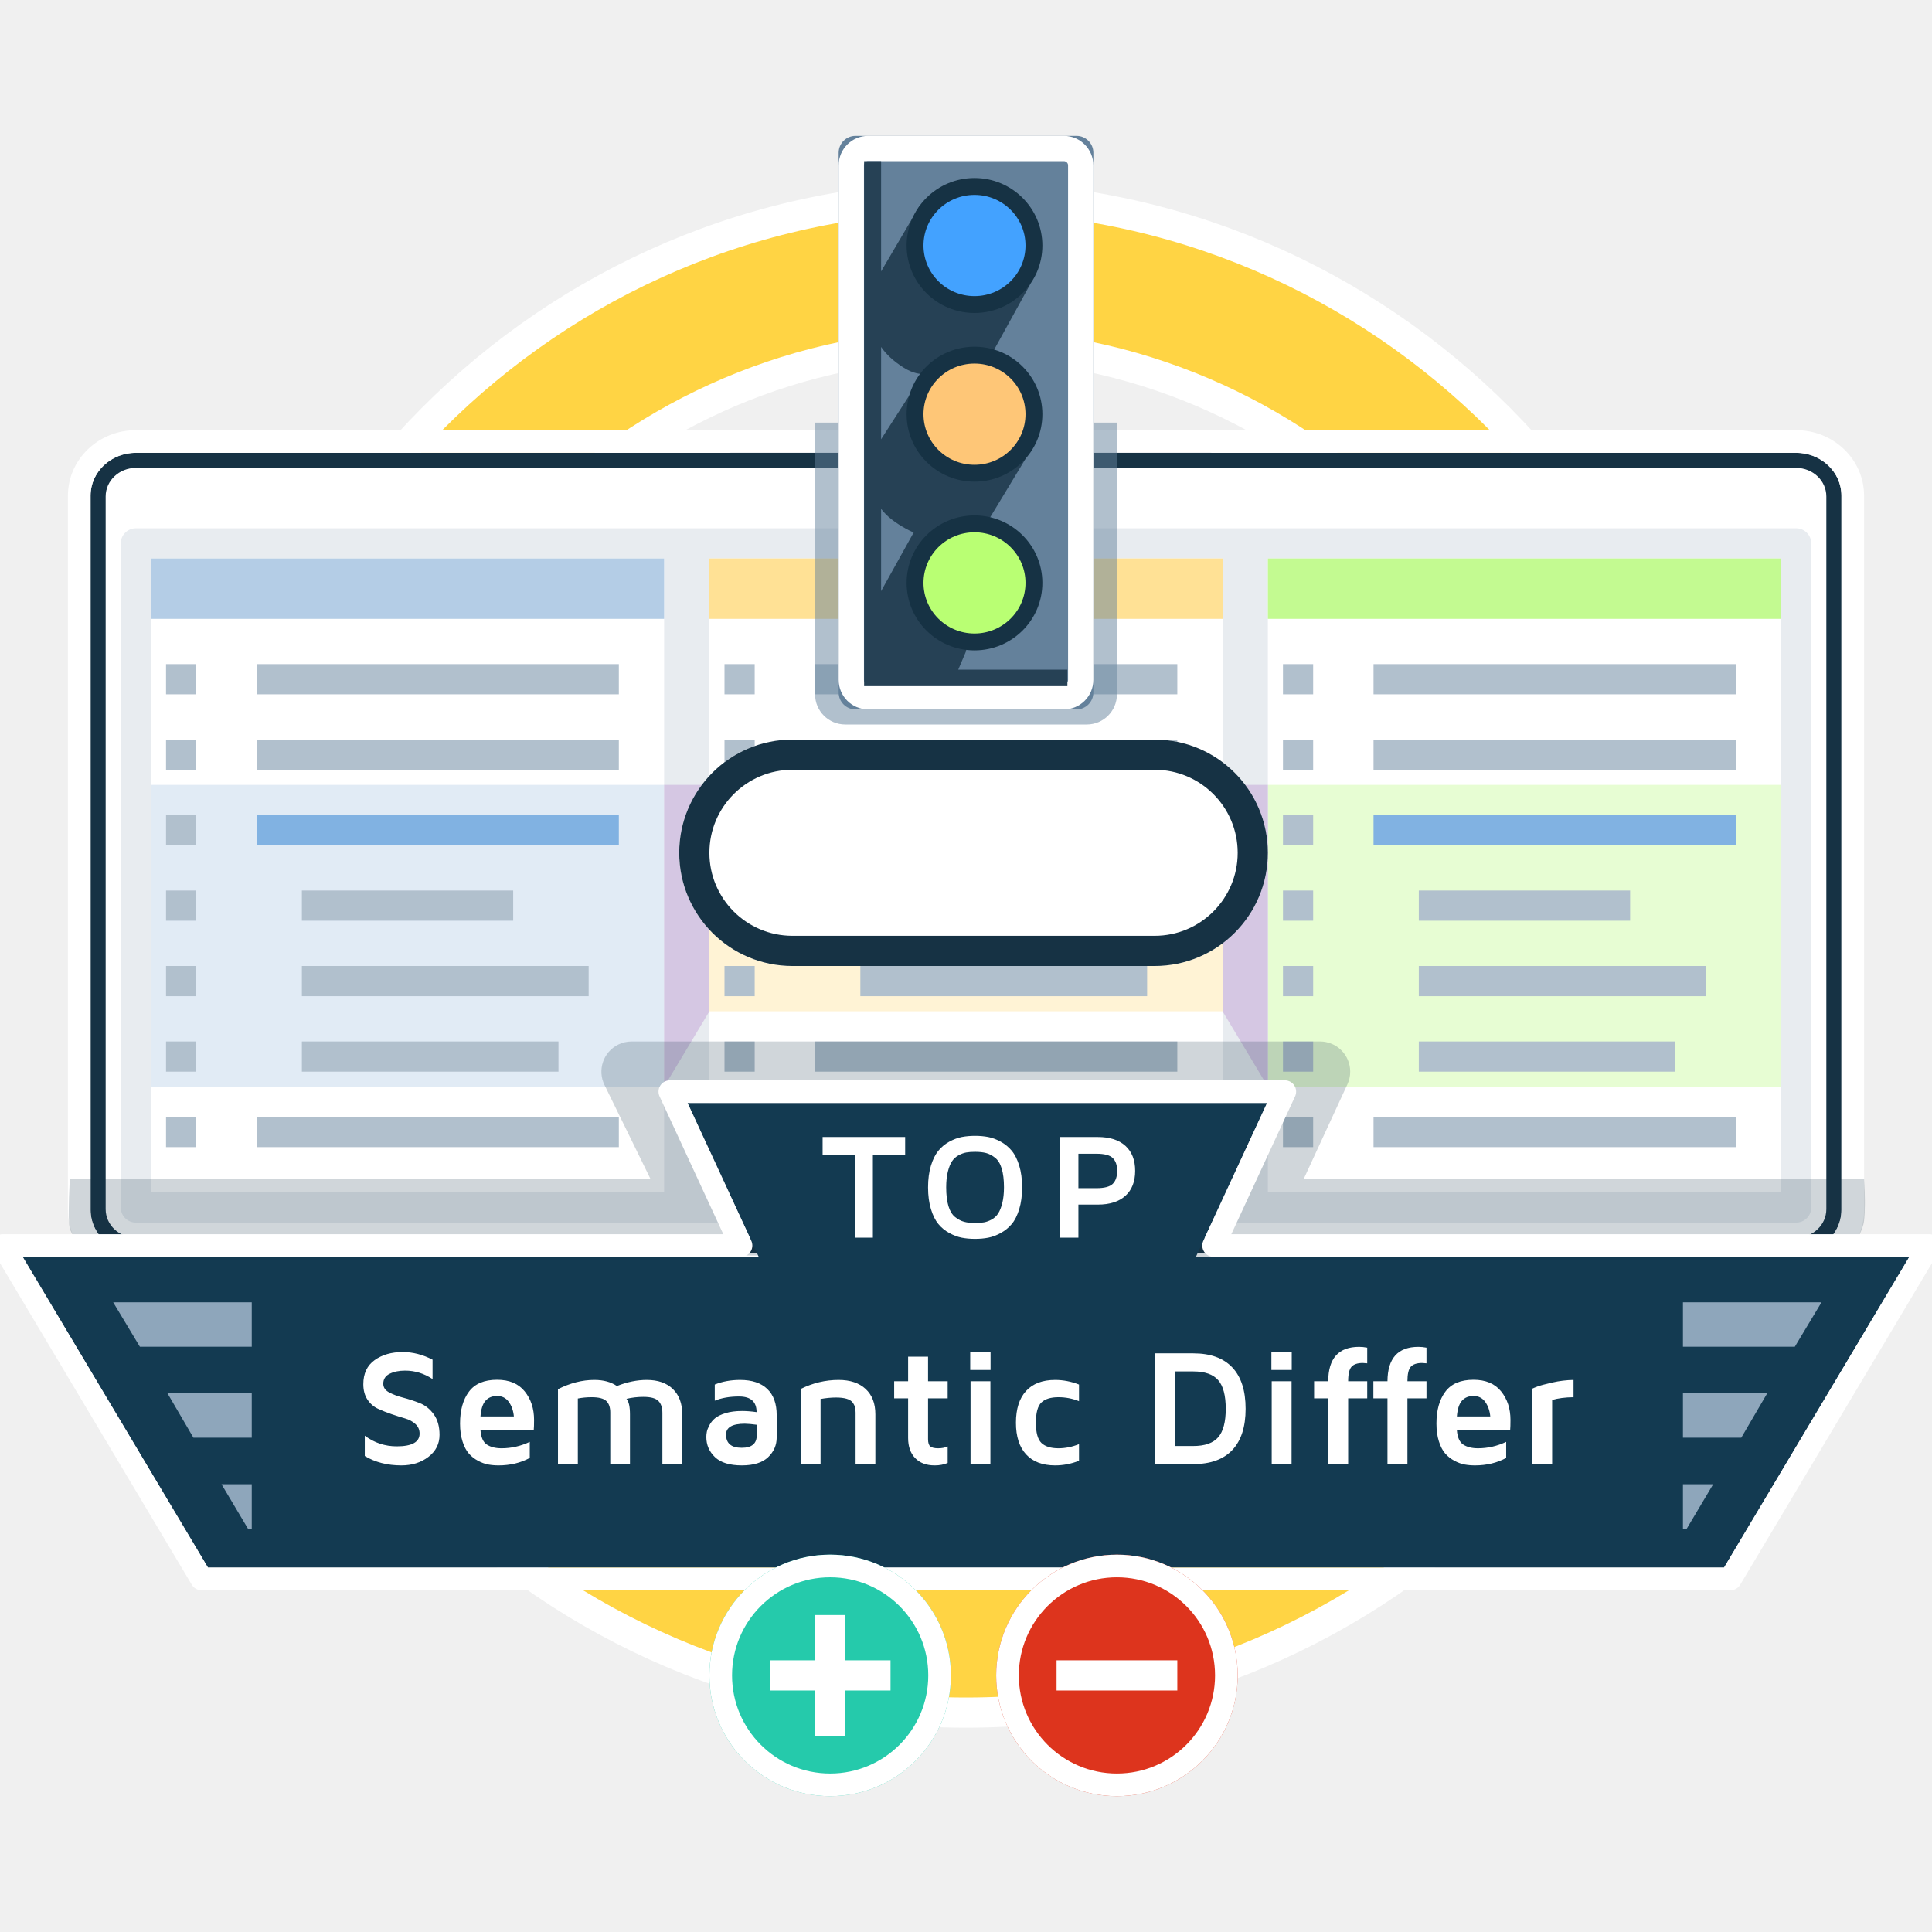
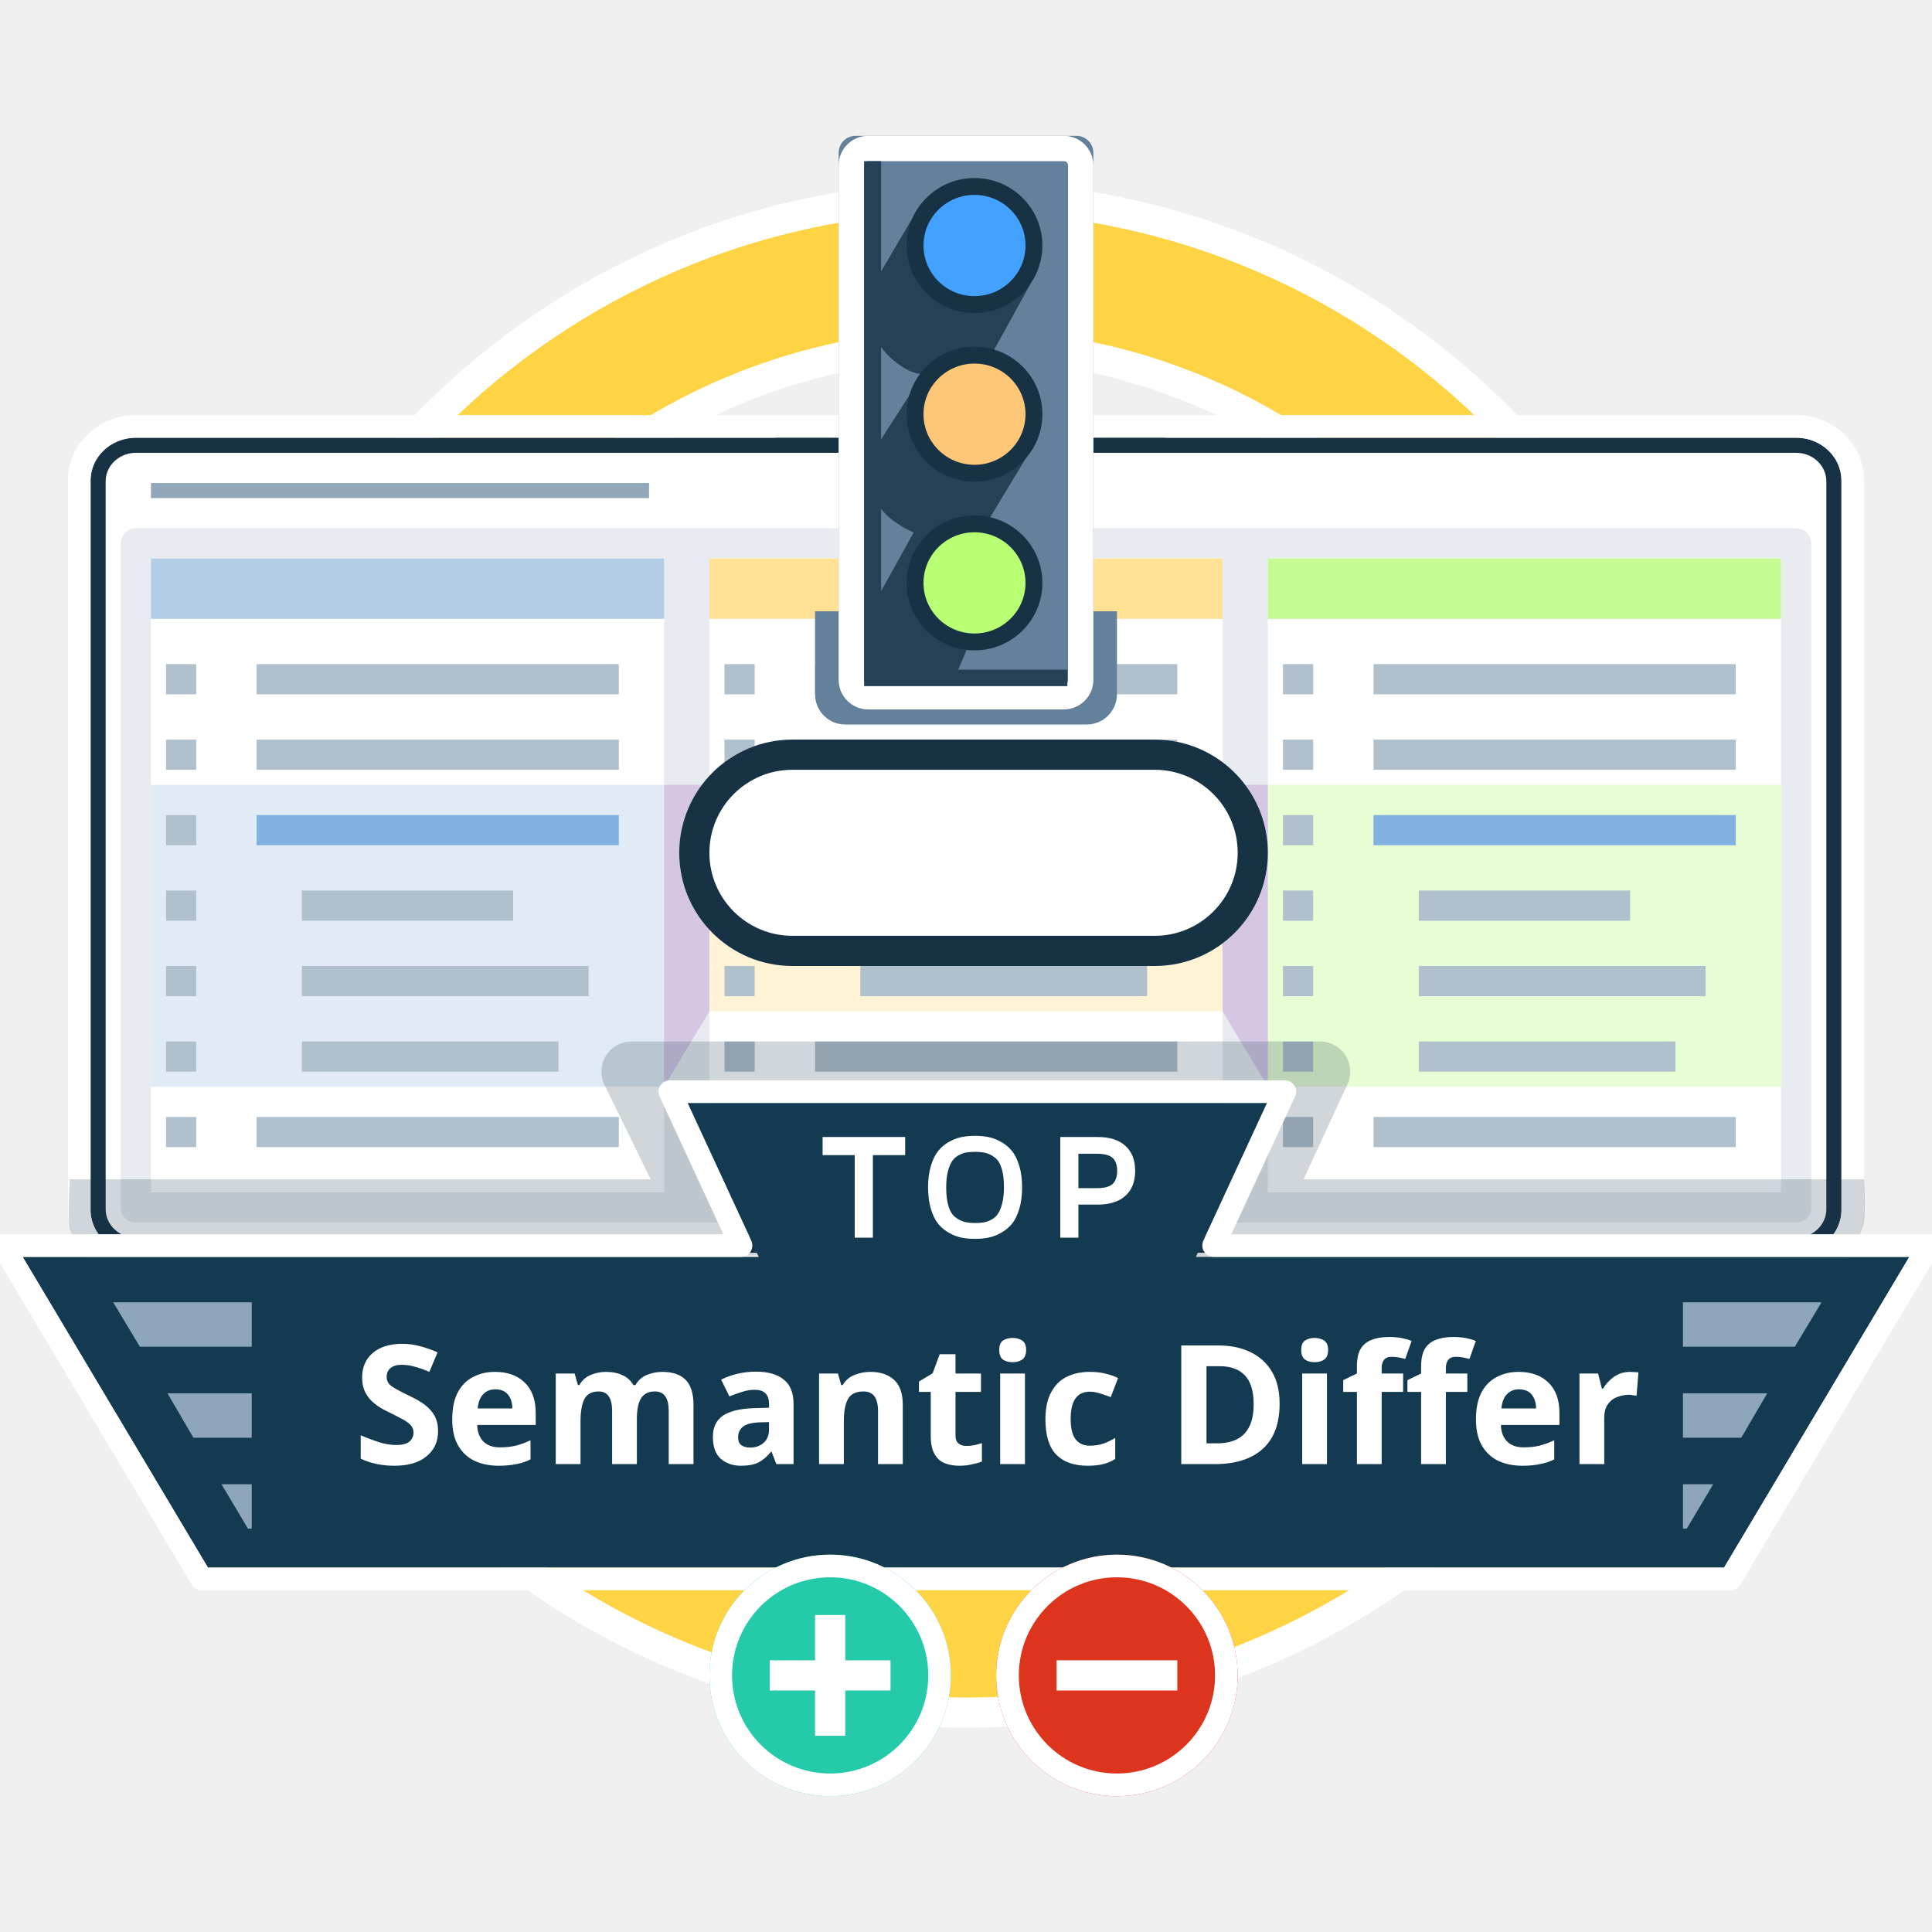
<svg xmlns="http://www.w3.org/2000/svg" xmlns:xlink="http://www.w3.org/1999/xlink" width="128" height="128" viewBox="0 0 128 128">
  <defs>
-     <path id="a" d="M3,0 L113,0 C114.657,0 116,1.272 116,2.842 L116,50.158 C116,51.728 114.657,53 113,53 L3,53 C1.343,53 2.02906125e-16,51.728 0,50.158 L0,2.842 C-2.02906125e-16,1.272 1.343,0 3,0 Z" />
+     <path id="a" d="M3,0 L113,0 C114.657,0 116,1.272 116,2.842 L116,51.158 C116,52.728 114.657,54 113,54 L3,54 C1.343,54 2.02906125e-16,52.728 0,51.158 L0,2.842 C-2.02906125e-16,1.272 1.343,0 3,0 Z" />
    <path id="b" d="M49.268,14.27 L0.5,14.27 L12.777,34.858 L113.223,34.858 L125.5,14.27 L78.232,14.27 L82.948,4.073 L44.552,4.073 L49.268,14.27 Z" />
    <rect id="c" width="39" height="15" x="45" y="49" rx="7.5" />
    <rect id="d" width="16.875" height="38" x=".563" rx="1.118" />
    <circle id="e" cx="74" cy="111" r="8" />
    <circle id="f" cx="55" cy="111" r="8" />
  </defs>
  <g fill="none" fill-rule="evenodd">
    <rect width="128" height="128" />
    <g transform="translate(14 13)">
      <path fill="#FFD444" fill-rule="nonzero" stroke="#FFFFFF" stroke-width="2" d="M50,90.698 C72.211,90.698 90.234,72.598 90.234,50.249 C90.234,27.9 72.211,9.8 50,9.8 C27.789,9.8 9.766,27.9 9.766,50.249 C9.766,72.598 27.789,90.698 50,90.698 Z M50,100.464 C22.386,100.464 0,77.982 0,50.249 C0,22.516 22.386,0.034 50,0.034 C77.614,0.034 100,22.516 100,50.249 C100,77.982 77.614,100.464 50,100.464 Z" />
      <path fill="#163244" d="M4.176,27.764 C4.523,26.889 4.809,26.239 5.036,25.813 C5.262,25.388 5.638,24.792 6.164,24.024 L20.699,24.024 C19.958,24.874 19.445,25.498 19.16,25.894 C18.876,26.291 18.495,26.914 18.017,27.764 L4.176,27.764 Z M95.799,27.74 L81.974,27.74 C81.496,26.889 81.115,26.266 80.83,25.87 C80.546,25.473 80.033,24.85 79.292,24 L93.811,24 C94.337,24.767 94.713,25.364 94.94,25.789 C95.166,26.215 95.452,26.865 95.799,27.74 Z" opacity=".424" />
      <path fill="#163244" fill-rule="nonzero" d="M35.572,42.869 L35.588,56.63 C35.588,56.63 35.9,62.089 28.559,66.346 C22.916,69.617 15.829,67.421 12.317,61.312 C10.392,57.962 9.922,53.768 11.042,50.229 C7.43,49.433 4.048,46.928 2.122,43.578 C-1.39,37.469 0.26,30.207 5.903,26.935 C13.439,22.566 18.559,25.83 18.559,25.83 L29.9,32.686 C29.631,33.48 29.485,34.33 29.485,35.215 C29.485,36.084 29.626,36.92 29.886,37.701 C29.07,37.235 28.037,37.204 27.165,37.709 C25.857,38.468 25.409,40.147 26.164,41.461 C26.919,42.774 28.591,43.224 29.899,42.466 C30.741,41.978 31.227,41.108 31.265,40.2 C32.348,41.52 33.853,42.479 35.572,42.869 Z M44.651,32.558 L55.728,25.86 C55.728,25.86 60.849,22.597 68.385,26.966 C74.027,30.238 75.677,37.5 72.165,43.609 C70.239,46.958 66.858,49.464 63.245,50.26 C64.365,53.799 63.896,57.993 61.97,61.343 C58.458,67.452 51.371,69.648 45.729,66.376 C38.387,62.12 38.699,56.661 38.699,56.661 L38.715,42.932 C40.417,42.619 41.926,41.751 43.051,40.523 C43.17,41.322 43.637,42.061 44.388,42.497 C45.696,43.255 47.368,42.805 48.123,41.491 C48.878,40.178 48.43,38.498 47.122,37.74 C46.372,37.305 45.503,37.268 44.755,37.563 C44.986,36.821 45.11,36.033 45.11,35.215 C45.11,34.282 44.948,33.387 44.651,32.558 Z M31.332,30.149 L20.016,23.862 C20.016,23.862 14.642,21.04 14.642,12.301 C14.642,5.758 20.079,0.692 27.103,0.692 C30.954,0.692 34.806,2.381 37.298,5.125 C39.79,2.381 43.642,0.692 47.493,0.692 C54.517,0.692 59.954,5.758 59.954,12.301 C59.954,20.814 55.091,23.273 55.091,23.273 L43.243,30.124 C42.162,28.852 40.684,27.931 39.001,27.556 C39.63,27.052 40.032,26.277 40.032,25.407 C40.032,23.89 38.808,22.661 37.298,22.661 C35.788,22.661 34.564,23.89 34.564,25.407 C34.564,26.277 34.966,27.052 35.595,27.556 C33.901,27.934 32.415,28.864 31.332,30.149 Z M37.298,39.53 C34.925,39.53 33.001,37.598 33.001,35.215 C33.001,32.831 34.925,30.899 37.298,30.899 C39.671,30.899 41.595,32.831 41.595,35.215 C41.595,37.598 39.671,39.53 37.298,39.53 Z" transform="translate(13 15.034)" />
    </g>
-     <g transform="translate(6 30)">
+     <g transform="translate(6 29)">
      <g fill-rule="nonzero">
        <use fill="#163244" fill-rule="evenodd" xlink:href="#a" />
-         <path stroke="#FFFFFF" stroke-width="1.5" d="M3,-0.75 L113,-0.75 C115.062,-0.75 116.75,0.849 116.75,2.842 L116.75,50.158 C116.75,52.151 115.062,53.75 113,53.75 L3,53.75 C0.938,53.75 -0.75,52.151 -0.75,50.158 L-0.75,2.842 C-0.75,0.849 0.938,-0.75 3,-0.75 Z" />
+         <path stroke="#FFFFFF" stroke-width="1.5" d="M3,-0.75 L113,-0.75 C115.062,-0.75 116.75,0.849 116.75,2.842 L116.75,51.158 C116.75,53.151 115.062,54.75 113,54.75 L3,54.75 C0.938,54.75 -0.75,53.151 -0.75,51.158 L-0.75,2.842 C-0.75,0.849 0.938,-0.75 3,-0.75 Z" />
      </g>
-       <path fill="#FFFFFF" d="M3,1 C1.895,1 1,1.847 1,2.891 L1,50.109 C1,51.153 1.895,52 3,52 L113,52 C114.105,52 115,51.153 115,50.109 L115,2.891 C115,1.847 114.105,1 113,1 L3,1 Z" />
-       <path fill="#E8ECF0" d="M3,5 L113,5 L113,5 C113.552,5 114,5.448 114,6 L114,50 L114,50 C114,50.552 113.552,51 113,51 L3,51 L3,51 C2.448,51 2,50.552 2,50 L2,6 L2,6 C2,5.448 2.448,5 3,5 Z" />
-       <g transform="translate(4 7)">
+       <path fill="#FFFFFF" d="M3,1 C1.895,1 1,1.847 1,2.891 L1,51.109 C1,52.153 1.895,53 3,53 L113,53 C114.105,53 115,52.153 115,51.109 L115,2.891 C115,1.847 114.105,1 113,1 L3,1 Z" />
+       <path fill="#E8ECF0" d="M3,6 L113,6 L113,6 C113.552,6 114,6.448 114,7 L114,51 L114,51 C114,51.552 113.552,52 113,52 L3,52 L3,52 C2.448,52 2,51.552 2,51 L2,7 L2,7 C2,6.448 2.448,6 3,6 Z" />
+       <rect width="33" height="1" x="4" y="3" fill="#64819B" opacity=".7" />
+       <g transform="translate(4 8)">
        <polygon fill="#FFFFFF" points="0 0 34 0 34 42 0 42" />
        <rect width="34" height="20" y="15" fill="#E1EBF5" />
        <g transform="translate(1 7)">
          <path fill="#B1C0CD" d="M0 0L2 0 2 2 0 2 0 0zM6 0L30 0 30 2 6 2 6 0zM0 5L2 5 2 7 0 7 0 5zM6 5L30 5 30 7 6 7 6 5z" />
          <rect width="2" height="2" y="10" fill="#B1C0CD" />
          <rect width="24" height="2" x="6" y="10" fill="#81B2E2" />
          <path fill="#B1C0CD" d="M0 15L2 15 2 17 0 17 0 15zM9 15L23 15 23 17 9 17 9 15zM0 20L2 20 2 22 0 22 0 20zM9 20L28 20 28 22 9 22 9 20zM0 25L2 25 2 27 0 27 0 25zM9 25L26 25 26 27 9 27 9 25zM0 30L2 30 2 32 0 32 0 30zM6 30L30 30 30 32 6 32 6 30z" />
        </g>
        <polygon fill="#B4CDE6" points="0 0 34 0 34 4 0 4" />
      </g>
-       <g transform="translate(38 7)">
+       <g transform="translate(38 8)">
        <polygon fill="#FFFFFF" points="3 0 37 0 37 42 3 42" />
        <rect width="34" height="15" x="3" y="15" fill="#FFF3D5" />
        <polygon fill="#D5C7E3" points="0 15 3 15 3 30 0 35" />
        <g transform="translate(4 7)">
          <path fill="#B1C0CD" d="M0 0L2 0 2 2 0 2 0 0zM6 0L30 0 30 2 6 2 6 0zM0 5L2 5 2 7 0 7 0 5zM6 5L30 5 30 7 6 7 6 5z" />
          <rect width="2" height="2" y="10" fill="#B1C0CD" />
          <rect width="24" height="2" x="6" y="10" fill="#81B2E2" />
          <path fill="#B1C0CD" d="M0 15L2 15 2 17 0 17 0 15zM9 15L23 15 23 17 9 17 9 15zM0 20L2 20 2 22 0 22 0 20zM9 20L28 20 28 22 9 22 9 20zM0 30L2 30 2 32 0 32 0 30zM6 30L26 30 26 32 6 32 6 30zM0 25L2 25 2 27 0 27 0 25zM6 25L30 25 30 27 6 27 6 25z" />
        </g>
        <polygon fill="#FFE195" points="3 0 37 0 37 4 3 4" />
      </g>
-       <g transform="translate(75 7)">
+       <g transform="translate(75 8)">
        <polygon fill="#FFFFFF" points="3 0 37 0 37 42 3 42" />
        <rect width="34" height="20" x="3" y="15" fill="#E7FDD3" />
        <polygon fill="#D5C7E3" points="0 15 3 15 3 30 0 35" transform="matrix(-1 0 0 1 3 0)" />
        <g transform="translate(4 7)">
          <path fill="#B1C0CD" d="M0 0L2 0 2 2 0 2 0 0zM6 0L30 0 30 2 6 2 6 0zM0 5L2 5 2 7 0 7 0 5zM6 5L30 5 30 7 6 7 6 5z" />
          <rect width="2" height="2" y="10" fill="#B1C0CD" />
          <rect width="24" height="2" x="6" y="10" fill="#81B2E2" />
          <path fill="#B1C0CD" d="M0 15L2 15 2 17 0 17 0 15zM9 15L23 15 23 17 9 17 9 15zM0 20L2 20 2 22 0 22 0 20zM9 20L28 20 28 22 9 22 9 20zM0 25L2 25 2 27 0 27 0 25zM9 25L26 25 26 27 9 27 9 25zM0 30L2 30 2 32 0 32 0 30zM6 30L30 30 30 32 6 32 6 30z" />
        </g>
        <polygon fill="#C3FA91" points="3 0 37 0 37 4 3 4" />
      </g>
    </g>
    <g transform="translate(1 69)">
      <path fill="#163244" d="M3.623,9.128 L42.106,9.128 L39.048,2.879 L39.048,2.879 C38.563,1.887 38.973,0.689 39.965,0.204 C40.239,0.07 40.54,2.47085677e-15 40.845,1.33226763e-15 L86.455,1.33226763e-15 L86.455,4.4408921e-16 C87.559,-7.60725526e-15 88.455,0.895 88.455,2 C88.455,2.29 88.392,2.576 88.27,2.838 L85.366,9.128 L122.502,9.128 C122.574,10.296 122.574,11.204 122.502,11.853 C122.431,12.501 121.974,13.354 121.133,14.413 L4.839,14.038 C4.121,13.306 3.715,12.753 3.623,12.379 C3.53,12.005 3.53,10.921 3.623,9.128 Z" opacity=".2" />
      <g stroke-linecap="round" stroke-linejoin="round">
        <use fill="#133A51" xlink:href="#b" />
        <path stroke="#FFFFFF" stroke-width="1.5" d="M48.095,13.52 L43.378,3.323 L84.122,3.323 L79.405,13.52 L126.82,13.52 L113.649,35.608 L12.351,35.608 L-0.82,13.52 L48.095,13.52 Z" />
      </g>
      <path fill="#FFFFFF" d="M53.5,7.531 L53.5,6.33 L58.969,6.33 L58.969,7.531 L56.831,7.531 L56.831,13 L55.629,13 L55.629,7.531 L53.5,7.531 Z M60.487,9.67 C60.487,9.123 60.55,8.643 60.677,8.229 C60.804,7.816 60.968,7.486 61.168,7.241 C61.368,6.995 61.61,6.795 61.893,6.64 C62.176,6.486 62.453,6.382 62.723,6.33 C62.993,6.278 63.285,6.252 63.597,6.252 C63.91,6.252 64.201,6.278 64.471,6.33 C64.741,6.382 65.018,6.486 65.301,6.64 C65.584,6.795 65.828,6.995 66.031,7.241 C66.235,7.486 66.4,7.816 66.527,8.229 C66.654,8.643 66.717,9.123 66.717,9.67 C66.717,10.21 66.654,10.689 66.527,11.105 C66.4,11.522 66.235,11.852 66.031,12.094 C65.828,12.337 65.584,12.535 65.301,12.69 C65.018,12.845 64.741,12.948 64.471,13 C64.201,13.052 63.91,13.078 63.597,13.078 C63.285,13.078 62.993,13.052 62.723,13 C62.453,12.948 62.176,12.845 61.893,12.69 C61.61,12.535 61.368,12.337 61.168,12.094 C60.968,11.852 60.804,11.522 60.677,11.105 C60.55,10.689 60.487,10.21 60.487,9.67 Z M61.688,9.66 C61.688,10.161 61.738,10.576 61.837,10.905 C61.936,11.234 62.083,11.476 62.276,11.63 C62.47,11.785 62.669,11.89 62.872,11.945 C63.076,12.001 63.317,12.028 63.597,12.028 C63.825,12.028 64.022,12.014 64.188,11.984 C64.354,11.955 64.525,11.892 64.701,11.796 C64.876,11.7 65.02,11.567 65.13,11.396 C65.241,11.225 65.333,10.993 65.406,10.7 C65.479,10.407 65.516,10.061 65.516,9.66 C65.516,9.165 65.466,8.754 65.367,8.425 C65.268,8.096 65.12,7.854 64.923,7.7 C64.726,7.545 64.527,7.442 64.327,7.39 C64.127,7.338 63.884,7.312 63.597,7.312 C63.376,7.312 63.182,7.326 63.016,7.355 C62.85,7.385 62.678,7.448 62.501,7.546 C62.324,7.644 62.18,7.775 62.071,7.941 C61.962,8.107 61.871,8.335 61.798,8.625 C61.725,8.915 61.688,9.26 61.688,9.66 Z M69.246,13 L69.246,6.33 L71.736,6.33 C72.524,6.33 73.132,6.525 73.562,6.916 C73.992,7.307 74.207,7.858 74.207,8.571 C74.207,9.284 73.992,9.835 73.562,10.224 C73.132,10.613 72.524,10.808 71.736,10.808 L70.447,10.808 L70.447,13 L69.246,13 Z M70.447,9.719 L71.648,9.719 C72.175,9.719 72.535,9.622 72.727,9.428 C72.919,9.235 73.015,8.949 73.015,8.571 C73.015,8.197 72.918,7.915 72.725,7.724 C72.531,7.534 72.172,7.438 71.648,7.438 L70.447,7.438 L70.447,9.719 Z" />
      <path fill="#8EA6BB" d="M15.679,17.283 L6.5,17.283 L8.268,20.226 L15.679,20.226 L15.679,17.283 Z M15.679,23.309 L10.095,23.309 L11.814,26.252 L15.679,26.252 L15.679,23.309 Z M15.679,29.335 L13.676,29.335 L15.426,32.277 L15.679,32.277 L15.679,29.335 Z" />
      <path fill="#8EA6BB" d="M119.679,17.283 L110.5,17.283 L112.268,20.226 L119.679,20.226 L119.679,17.283 Z M119.679,23.309 L114.095,23.309 L115.814,26.252 L119.679,26.252 L119.679,23.309 Z M119.679,29.335 L117.676,29.335 L119.426,32.277 L119.679,32.277 L119.679,29.335 Z" transform="matrix(-1 0 0 1 230.179 0)" />
-       <path fill="#FFFFFF" d="M23.071,22.709 C23.071,22.004 23.32,21.472 23.818,21.114 C24.316,20.756 24.939,20.577 25.687,20.577 C26.346,20.577 27.003,20.745 27.658,21.082 L27.658,22.366 C27.092,21.993 26.487,21.807 25.843,21.807 C25.438,21.807 25.095,21.877 24.814,22.017 C24.533,22.156 24.393,22.376 24.393,22.677 C24.393,22.921 24.521,23.111 24.777,23.249 C25.033,23.387 25.342,23.503 25.706,23.598 C26.069,23.693 26.434,23.812 26.802,23.956 C27.169,24.099 27.48,24.347 27.736,24.699 C27.992,25.052 28.12,25.508 28.12,26.066 C28.12,26.661 27.875,27.146 27.384,27.522 C26.894,27.898 26.296,28.086 25.59,28.086 C24.659,28.086 23.852,27.878 23.168,27.463 L23.168,26.12 C23.798,26.589 24.504,26.824 25.284,26.824 C26.294,26.824 26.799,26.543 26.799,25.98 C26.799,25.726 26.708,25.515 26.525,25.347 C26.342,25.178 26.111,25.054 25.832,24.973 C25.553,24.893 25.254,24.798 24.935,24.689 C24.616,24.58 24.317,24.46 24.038,24.332 C23.759,24.203 23.528,24.001 23.345,23.727 C23.163,23.453 23.071,23.114 23.071,22.709 Z M29.479,25.314 C29.479,24.434 29.675,23.73 30.067,23.204 C30.459,22.677 31.081,22.414 31.934,22.414 C32.739,22.414 33.349,22.67 33.762,23.182 C34.176,23.694 34.383,24.324 34.383,25.073 C34.383,25.381 34.376,25.608 34.361,25.755 L30.833,25.755 C30.868,26.231 31.011,26.55 31.26,26.711 C31.508,26.872 31.832,26.953 32.229,26.953 C32.874,26.953 33.497,26.811 34.098,26.528 L34.098,27.592 C33.489,27.921 32.8,28.086 32.03,28.086 C31.787,28.086 31.558,28.066 31.343,28.027 C31.128,27.987 30.903,27.905 30.669,27.78 C30.434,27.654 30.232,27.495 30.062,27.302 C29.892,27.108 29.752,26.841 29.643,26.499 C29.534,26.157 29.479,25.762 29.479,25.314 Z M30.833,24.842 L33.045,24.842 C33.01,24.462 32.898,24.142 32.71,23.88 C32.522,23.619 32.263,23.488 31.934,23.488 C31.604,23.488 31.347,23.595 31.163,23.808 C30.978,24.021 30.868,24.366 30.833,24.842 Z M35.967,28 L35.967,23.037 C36.78,22.629 37.579,22.425 38.363,22.425 L38.384,22.425 C38.979,22.425 39.475,22.559 39.872,22.828 C40.552,22.559 41.211,22.425 41.849,22.425 C42.59,22.425 43.167,22.626 43.581,23.029 C43.994,23.432 44.201,23.99 44.201,24.702 L44.201,28 L42.885,28 L42.885,24.611 C42.885,24.26 42.797,23.995 42.619,23.816 C42.442,23.637 42.112,23.547 41.628,23.547 C41.249,23.547 40.875,23.59 40.506,23.676 C40.66,23.852 40.737,24.194 40.737,24.702 L40.737,28 L39.432,28 L39.432,24.579 C39.432,24.242 39.345,23.99 39.171,23.821 C38.997,23.653 38.673,23.569 38.196,23.569 C37.881,23.569 37.577,23.597 37.283,23.655 L37.283,28 L35.967,28 Z M45.796,26.206 C45.796,26.095 45.807,25.981 45.829,25.865 C45.85,25.749 45.906,25.603 45.998,25.427 C46.089,25.252 46.214,25.098 46.371,24.965 C46.529,24.833 46.761,24.719 47.069,24.624 C47.377,24.529 47.741,24.482 48.16,24.482 C48.46,24.482 48.783,24.507 49.126,24.557 C49.126,23.866 48.738,23.521 47.961,23.521 C47.345,23.521 46.81,23.614 46.355,23.8 L46.355,22.731 C46.86,22.527 47.42,22.425 48.036,22.425 C48.82,22.425 49.42,22.624 49.835,23.024 C50.251,23.423 50.458,24 50.458,24.756 L50.458,26.238 C50.458,26.743 50.27,27.177 49.892,27.541 C49.514,27.904 48.933,28.086 48.149,28.086 C47.343,28.086 46.75,27.903 46.368,27.538 C45.987,27.173 45.796,26.729 45.796,26.206 Z M47.102,26.04 C47.102,26.627 47.447,26.92 48.138,26.92 L48.149,26.92 C48.808,26.92 49.137,26.643 49.137,26.088 L49.137,25.395 C48.829,25.352 48.566,25.329 48.348,25.325 C47.521,25.325 47.105,25.563 47.102,26.04 Z M52.043,28 L52.043,23.026 C52.849,22.625 53.688,22.425 54.562,22.425 C55.325,22.425 55.921,22.624 56.351,23.024 C56.78,23.423 56.995,23.982 56.995,24.702 L56.995,28 L55.685,28 L55.685,24.589 C55.685,24.443 55.671,24.32 55.644,24.221 C55.617,24.123 55.564,24.02 55.483,23.913 C55.403,23.805 55.271,23.725 55.088,23.671 C54.906,23.617 54.671,23.59 54.385,23.59 C54.062,23.59 53.722,23.623 53.364,23.687 L53.364,28 L52.043,28 Z M58.241,23.644 L58.241,22.511 L59.165,22.511 L59.165,20.883 L60.486,20.883 L60.486,22.511 L61.786,22.511 L61.786,23.644 L60.486,23.644 L60.486,26.351 C60.486,26.587 60.536,26.747 60.634,26.829 C60.733,26.911 60.907,26.953 61.158,26.953 C61.394,26.953 61.604,26.913 61.786,26.834 L61.786,27.925 C61.528,28.032 61.247,28.086 60.943,28.086 L60.916,28.086 C60.372,28.086 59.944,27.925 59.632,27.603 C59.321,27.28 59.165,26.836 59.165,26.271 L59.165,23.644 L58.241,23.644 Z M63.279,21.764 L63.279,20.556 L64.627,20.556 L64.627,21.764 L63.279,21.764 Z M63.301,28 L63.301,22.511 L64.617,22.511 L64.617,28 L63.301,28 Z M66.309,25.261 C66.309,24.344 66.532,23.642 66.98,23.155 C67.428,22.668 68.069,22.425 68.903,22.425 C69.44,22.425 69.968,22.527 70.487,22.731 L70.487,23.832 C70.054,23.657 69.599,23.569 69.123,23.569 C68.618,23.569 68.243,23.684 67.998,23.915 C67.753,24.146 67.63,24.595 67.63,25.261 C67.63,25.92 67.753,26.366 67.998,26.601 C68.243,26.835 68.618,26.953 69.123,26.953 C69.578,26.953 70.033,26.861 70.487,26.679 L70.487,27.78 C69.968,27.984 69.44,28.086 68.903,28.086 C68.069,28.086 67.428,27.842 66.98,27.355 C66.532,26.868 66.309,26.17 66.309,25.261 Z M75.531,28 L75.531,20.663 L78.061,20.663 C79.196,20.663 80.057,20.975 80.644,21.598 C81.231,22.221 81.525,23.134 81.525,24.337 C81.525,25.533 81.232,26.442 80.647,27.065 C80.061,27.688 79.199,28 78.061,28 L75.531,28 Z M76.852,26.802 L78.061,26.802 C78.823,26.802 79.372,26.61 79.707,26.225 C80.042,25.84 80.209,25.211 80.209,24.337 C80.209,23.456 80.042,22.823 79.707,22.438 C79.372,22.053 78.823,21.861 78.061,21.861 L76.852,21.861 L76.852,26.802 Z M83.233,21.764 L83.233,20.556 L84.581,20.556 L84.581,21.764 L83.233,21.764 Z M83.254,28 L83.254,22.511 L84.57,22.511 L84.57,28 L83.254,28 Z M86.063,23.644 L86.063,22.511 L86.998,22.511 C87.005,20.993 87.687,20.233 89.044,20.233 C89.22,20.233 89.399,20.251 89.582,20.287 L89.582,21.324 C89.449,21.309 89.351,21.302 89.286,21.302 C88.942,21.302 88.695,21.385 88.545,21.549 C88.395,21.714 88.319,22.035 88.319,22.511 L89.582,22.511 L89.582,23.644 L88.319,23.644 L88.319,28 L86.998,28 L86.998,23.644 L86.063,23.644 Z M89.99,23.644 L89.99,22.511 L90.924,22.511 C90.931,20.993 91.614,20.233 92.971,20.233 C93.146,20.233 93.325,20.251 93.508,20.287 L93.508,21.324 C93.375,21.309 93.277,21.302 93.212,21.302 C92.869,21.302 92.622,21.385 92.471,21.549 C92.321,21.714 92.246,22.035 92.246,22.511 L93.508,22.511 L93.508,23.644 L92.246,23.644 L92.246,28 L90.924,28 L90.924,23.644 L89.99,23.644 Z M94.168,25.314 C94.168,24.434 94.365,23.73 94.757,23.204 C95.149,22.677 95.771,22.414 96.623,22.414 C97.429,22.414 98.038,22.67 98.452,23.182 C98.865,23.694 99.072,24.324 99.072,25.073 C99.072,25.381 99.065,25.608 99.051,25.755 L95.522,25.755 C95.558,26.231 95.7,26.55 95.949,26.711 C96.198,26.872 96.521,26.953 96.918,26.953 C97.563,26.953 98.186,26.811 98.788,26.528 L98.788,27.592 C98.179,27.921 97.49,28.086 96.72,28.086 C96.476,28.086 96.247,28.066 96.032,28.027 C95.817,27.987 95.593,27.905 95.358,27.78 C95.124,27.654 94.921,27.495 94.751,27.302 C94.581,27.108 94.441,26.841 94.332,26.499 C94.223,26.157 94.168,25.762 94.168,25.314 Z M95.522,24.842 L97.735,24.842 C97.699,24.462 97.587,24.142 97.399,23.88 C97.211,23.619 96.952,23.488 96.623,23.488 C96.294,23.488 96.037,23.595 95.852,23.808 C95.668,24.021 95.558,24.366 95.522,24.842 Z M100.512,28 L100.512,23.005 C100.601,22.962 100.725,22.911 100.882,22.852 C101.04,22.793 101.357,22.709 101.833,22.599 C102.309,22.49 102.782,22.432 103.251,22.425 L103.251,23.569 C102.7,23.576 102.227,23.637 101.833,23.751 L101.833,28 L100.512,28 Z" />
+       <text fill="#FFFFFF" font-family="MavenProBold, Maven Pro" font-size="11" font-weight="bold">
+         <tspan x="22.4" y="28">Semantic Differ</tspan>
+       </text>
    </g>
    <use fill="#FFFFFF" xlink:href="#c" />
    <rect width="37" height="13" x="46" y="50" stroke="#163244" stroke-width="2" rx="6.5" />
-     <path fill="#64819B" d="M54,28 L74,28 L74,46 L74,46 C74,47.105 73.105,48 72,48 L56,48 L56,48 C54.895,48 54,47.105 54,46 L54,28 Z" opacity=".5" />
+     <path fill="#64819B" d="M54,40.5 L74,40.5 L74,46 L74,46 C74,47.105 73.105,48 72,48 L56,48 L56,48 C54.895,48 54,47.105 54,46 L54,40.5 Z" />
    <g transform="translate(55 9)">
      <use fill="#64819B" xlink:href="#d" />
      <rect width="15.199" height="36.324" x="1.401" y=".838" stroke="#FFFFFF" stroke-width="1.676" rx="1.118" />
      <path fill="#264155" d="M2.25,36.459 L2.25,1.676 L3.375,1.676 L3.375,8.981 L5.963,4.579 L13.239,9.861 L10.51,14.81 L13.239,20.909 L10.329,25.723 L9,34.154 L8.486,35.368 L15.718,35.368 L15.718,36.459 L2.25,36.459 Z M5.532,26.281 C5.356,26.204 5.179,26.115 5.001,26.016 C4.305,25.631 3.754,25.214 3.375,24.713 L3.375,30.164 L5.532,26.281 Z M6.138,15.808 C5.981,15.742 5.566,15.808 4.818,15.325 C4.198,14.924 3.716,14.485 3.375,13.986 L3.375,20.104 L6.138,15.808 Z" />
      <ellipse cx="9.563" cy="7.265" fill="#43A2FF" stroke="#163244" stroke-width="1.118" rx="3.938" ry="3.912" />
      <ellipse cx="9.563" cy="18.441" fill="#FEC677" stroke="#163244" stroke-width="1.118" rx="3.938" ry="3.912" />
      <ellipse cx="9.563" cy="29.618" fill="#B9FF73" stroke="#163244" stroke-width="1.118" rx="3.938" ry="3.912" />
    </g>
    <use fill="#DD341D" xlink:href="#e" />
    <circle cx="74" cy="111" r="7.25" stroke="#FFFFFF" stroke-width="1.5" />
    <use fill="#25CAAB" xlink:href="#f" />
    <circle cx="55" cy="111" r="7.25" stroke="#FFFFFF" stroke-width="1.5" />
    <path fill="#FFFFFF" d="M56,110 L56,107 L54,107 L54,110 L51,110 L51,112 L54,112 L54,115 L56,115 L56,112 L59,112 L59,110 L56,110 Z" />
    <rect width="8" height="2" x="70" y="110" fill="#FFFFFF" />
  </g>
</svg>
